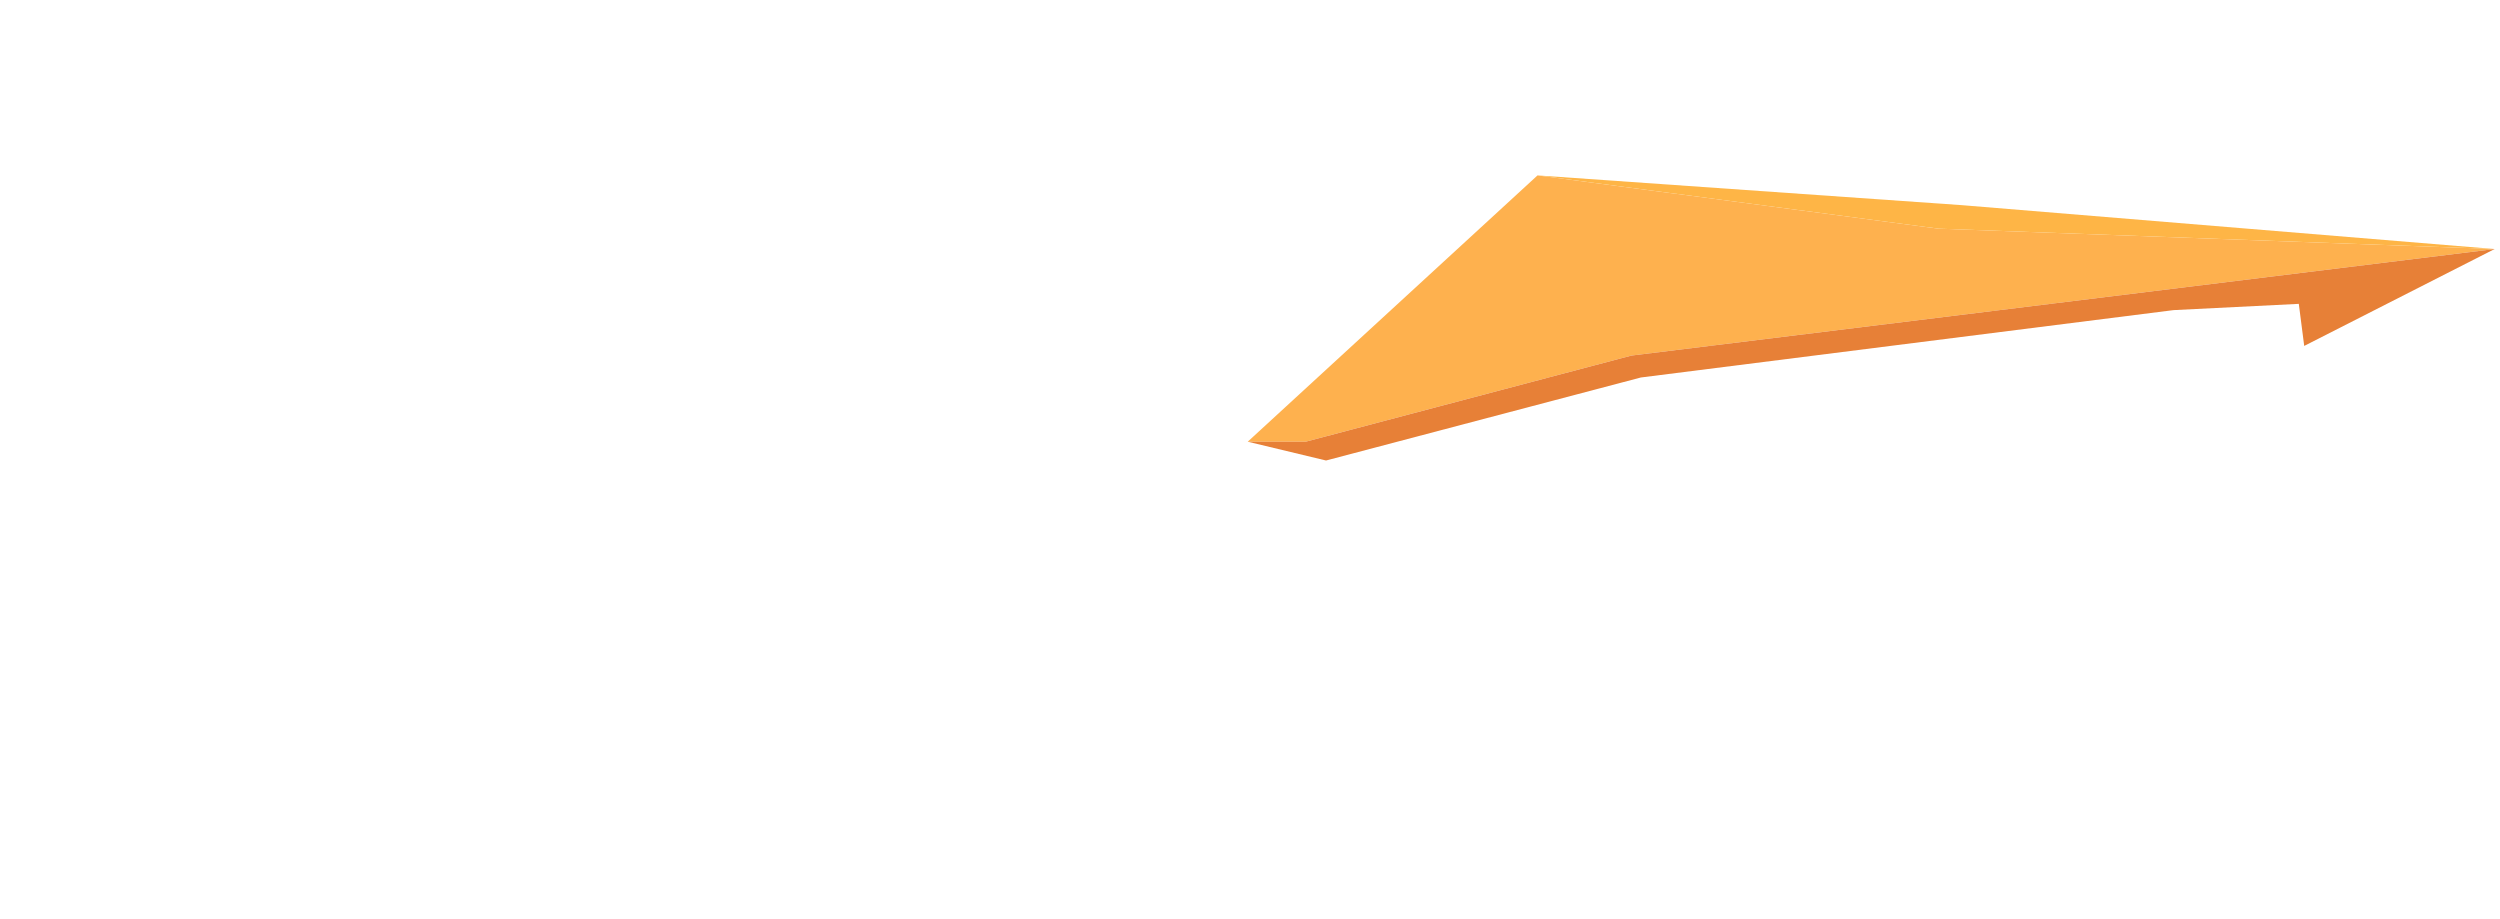
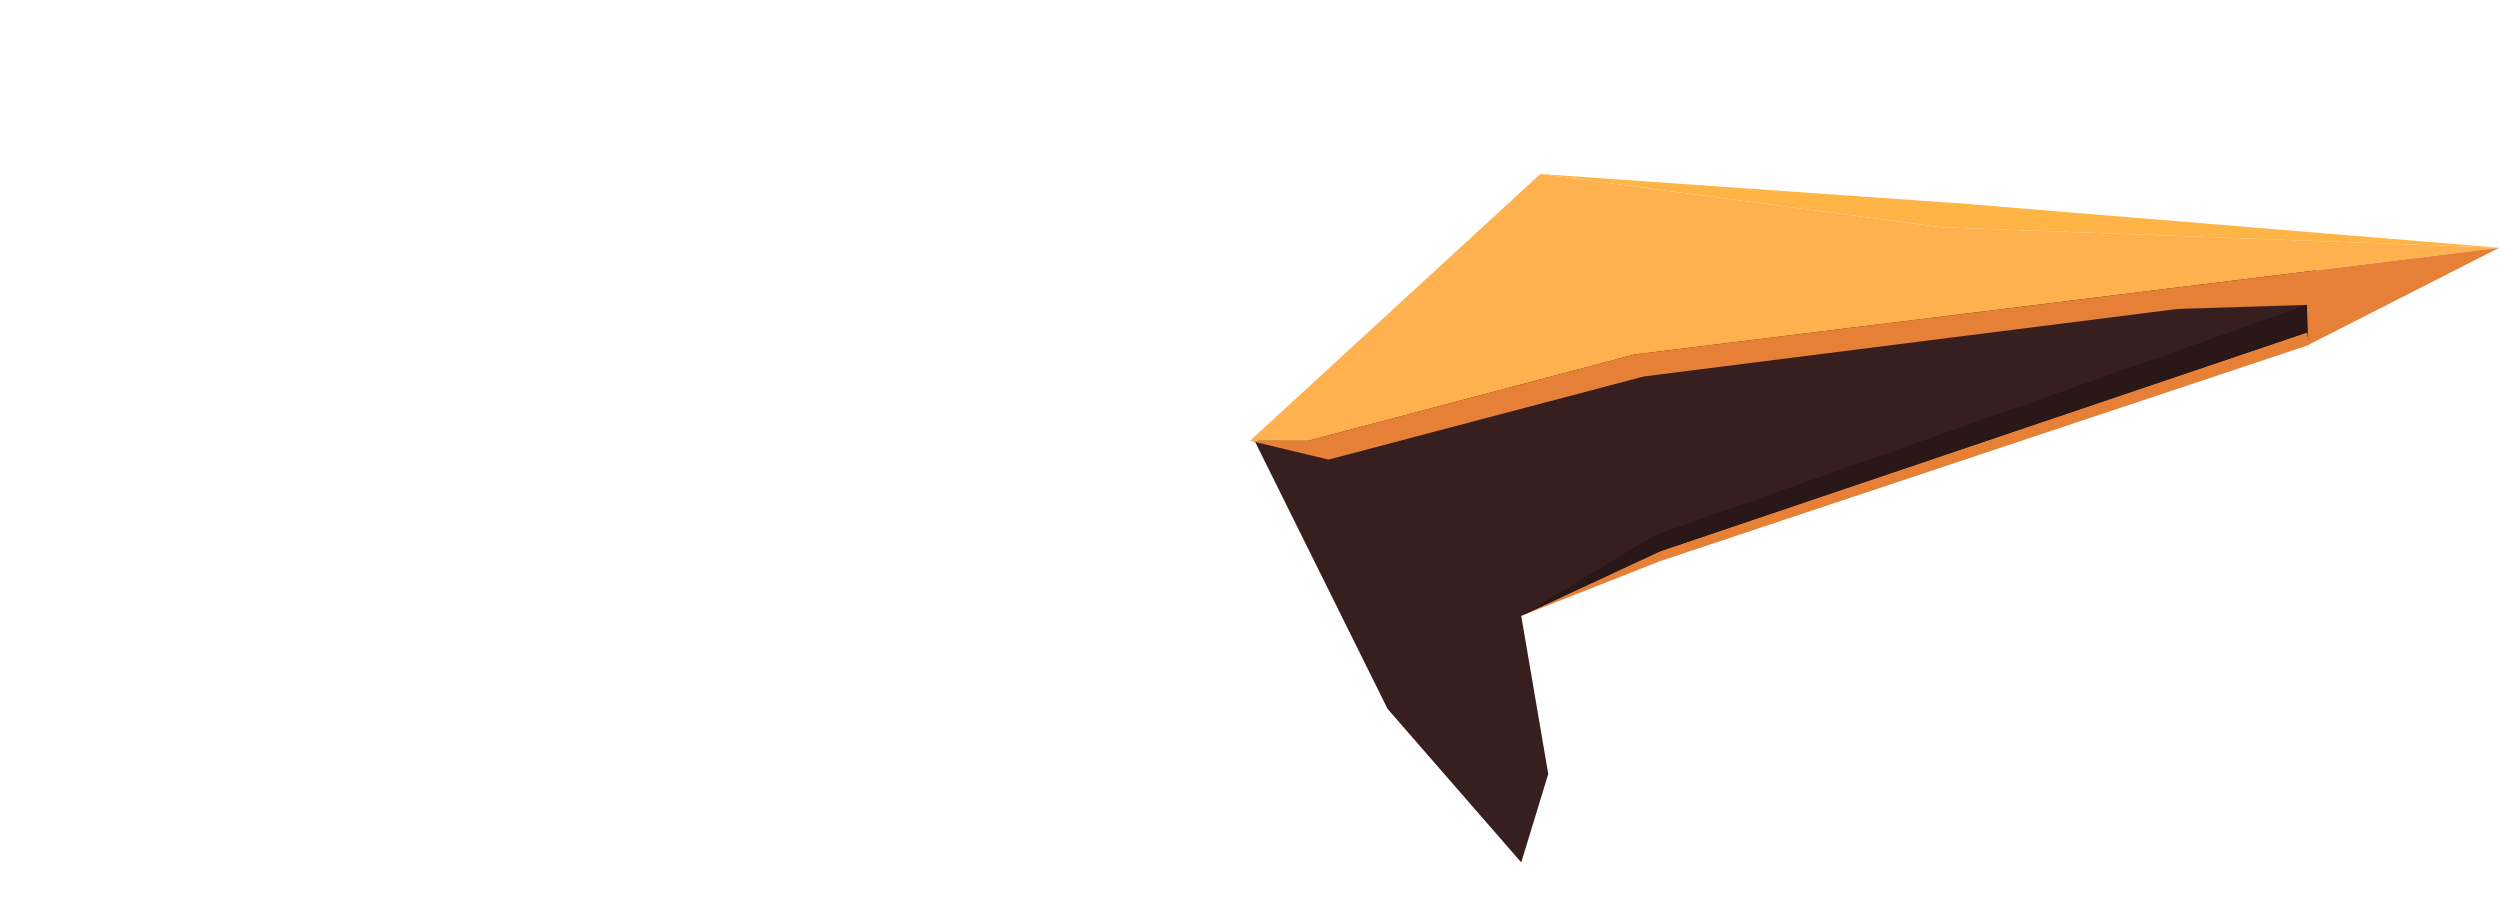
- <svg xmlns="http://www.w3.org/2000/svg" width="547" height="201" viewBox="0 0 547 201" fill="none">
-   <path d="M285.681 96.645H273L336.407 38.379L424.148 50.032L545.821 54.488L356.971 77.794L285.681 96.645Z" fill="#FEB14E" />
-   <path d="M285.681 96.645H273L290.137 100.758L359.028 82.593L475.559 67.855L502.978 66.484L504.161 75.688L545.821 54.488L356.971 77.794L285.681 96.645Z" fill="#E78037" />
-   <path d="M424.148 50.032L545.82 54.488L429.289 44.891L336.406 38.379L424.148 50.032Z" fill="#FEB546" />
+ <svg xmlns="http://www.w3.org/2000/svg" width="546" height="200" viewBox="0 0 546 200" fill="none">
+   <path d="M505.758 73.942L505.759 57.747L340.128 77.225L274.058 96.382L303.052 154.828L332.238 188.344L338.139 169.042L332.238 134.5L362.014 121.96L505.758 73.942Z" fill="#371F20" />
+   <path d="M285.681 96.265H273L336.407 37.999L424.148 49.653L545.821 54.108L356.971 77.415L285.681 96.265Z" fill="#FEB14E" />
+   <path d="M285.681 96.265H273L290.137 100.378L359.028 82.213L475.559 67.475L503.825 66.587L504.161 75.308L545.821 54.108L356.971 77.415L285.681 96.265Z" fill="#E78037" />
+   <path d="M424.148 49.653L545.82 54.108L429.289 44.512L336.406 37.999L424.148 49.653Z" fill="#FEB546" />
+   <path d="M504.319 75.333L503.851 72.617L362.57 120.395L332.236 134.5L362.57 122.547L504.319 75.333Z" fill="#E78037" />
+   <path d="M503.851 66.6L503.85 72.617L362.57 120.395L332.235 134.5L361.398 116.874L503.851 66.6Z" fill="#2A1718" />
</svg>
